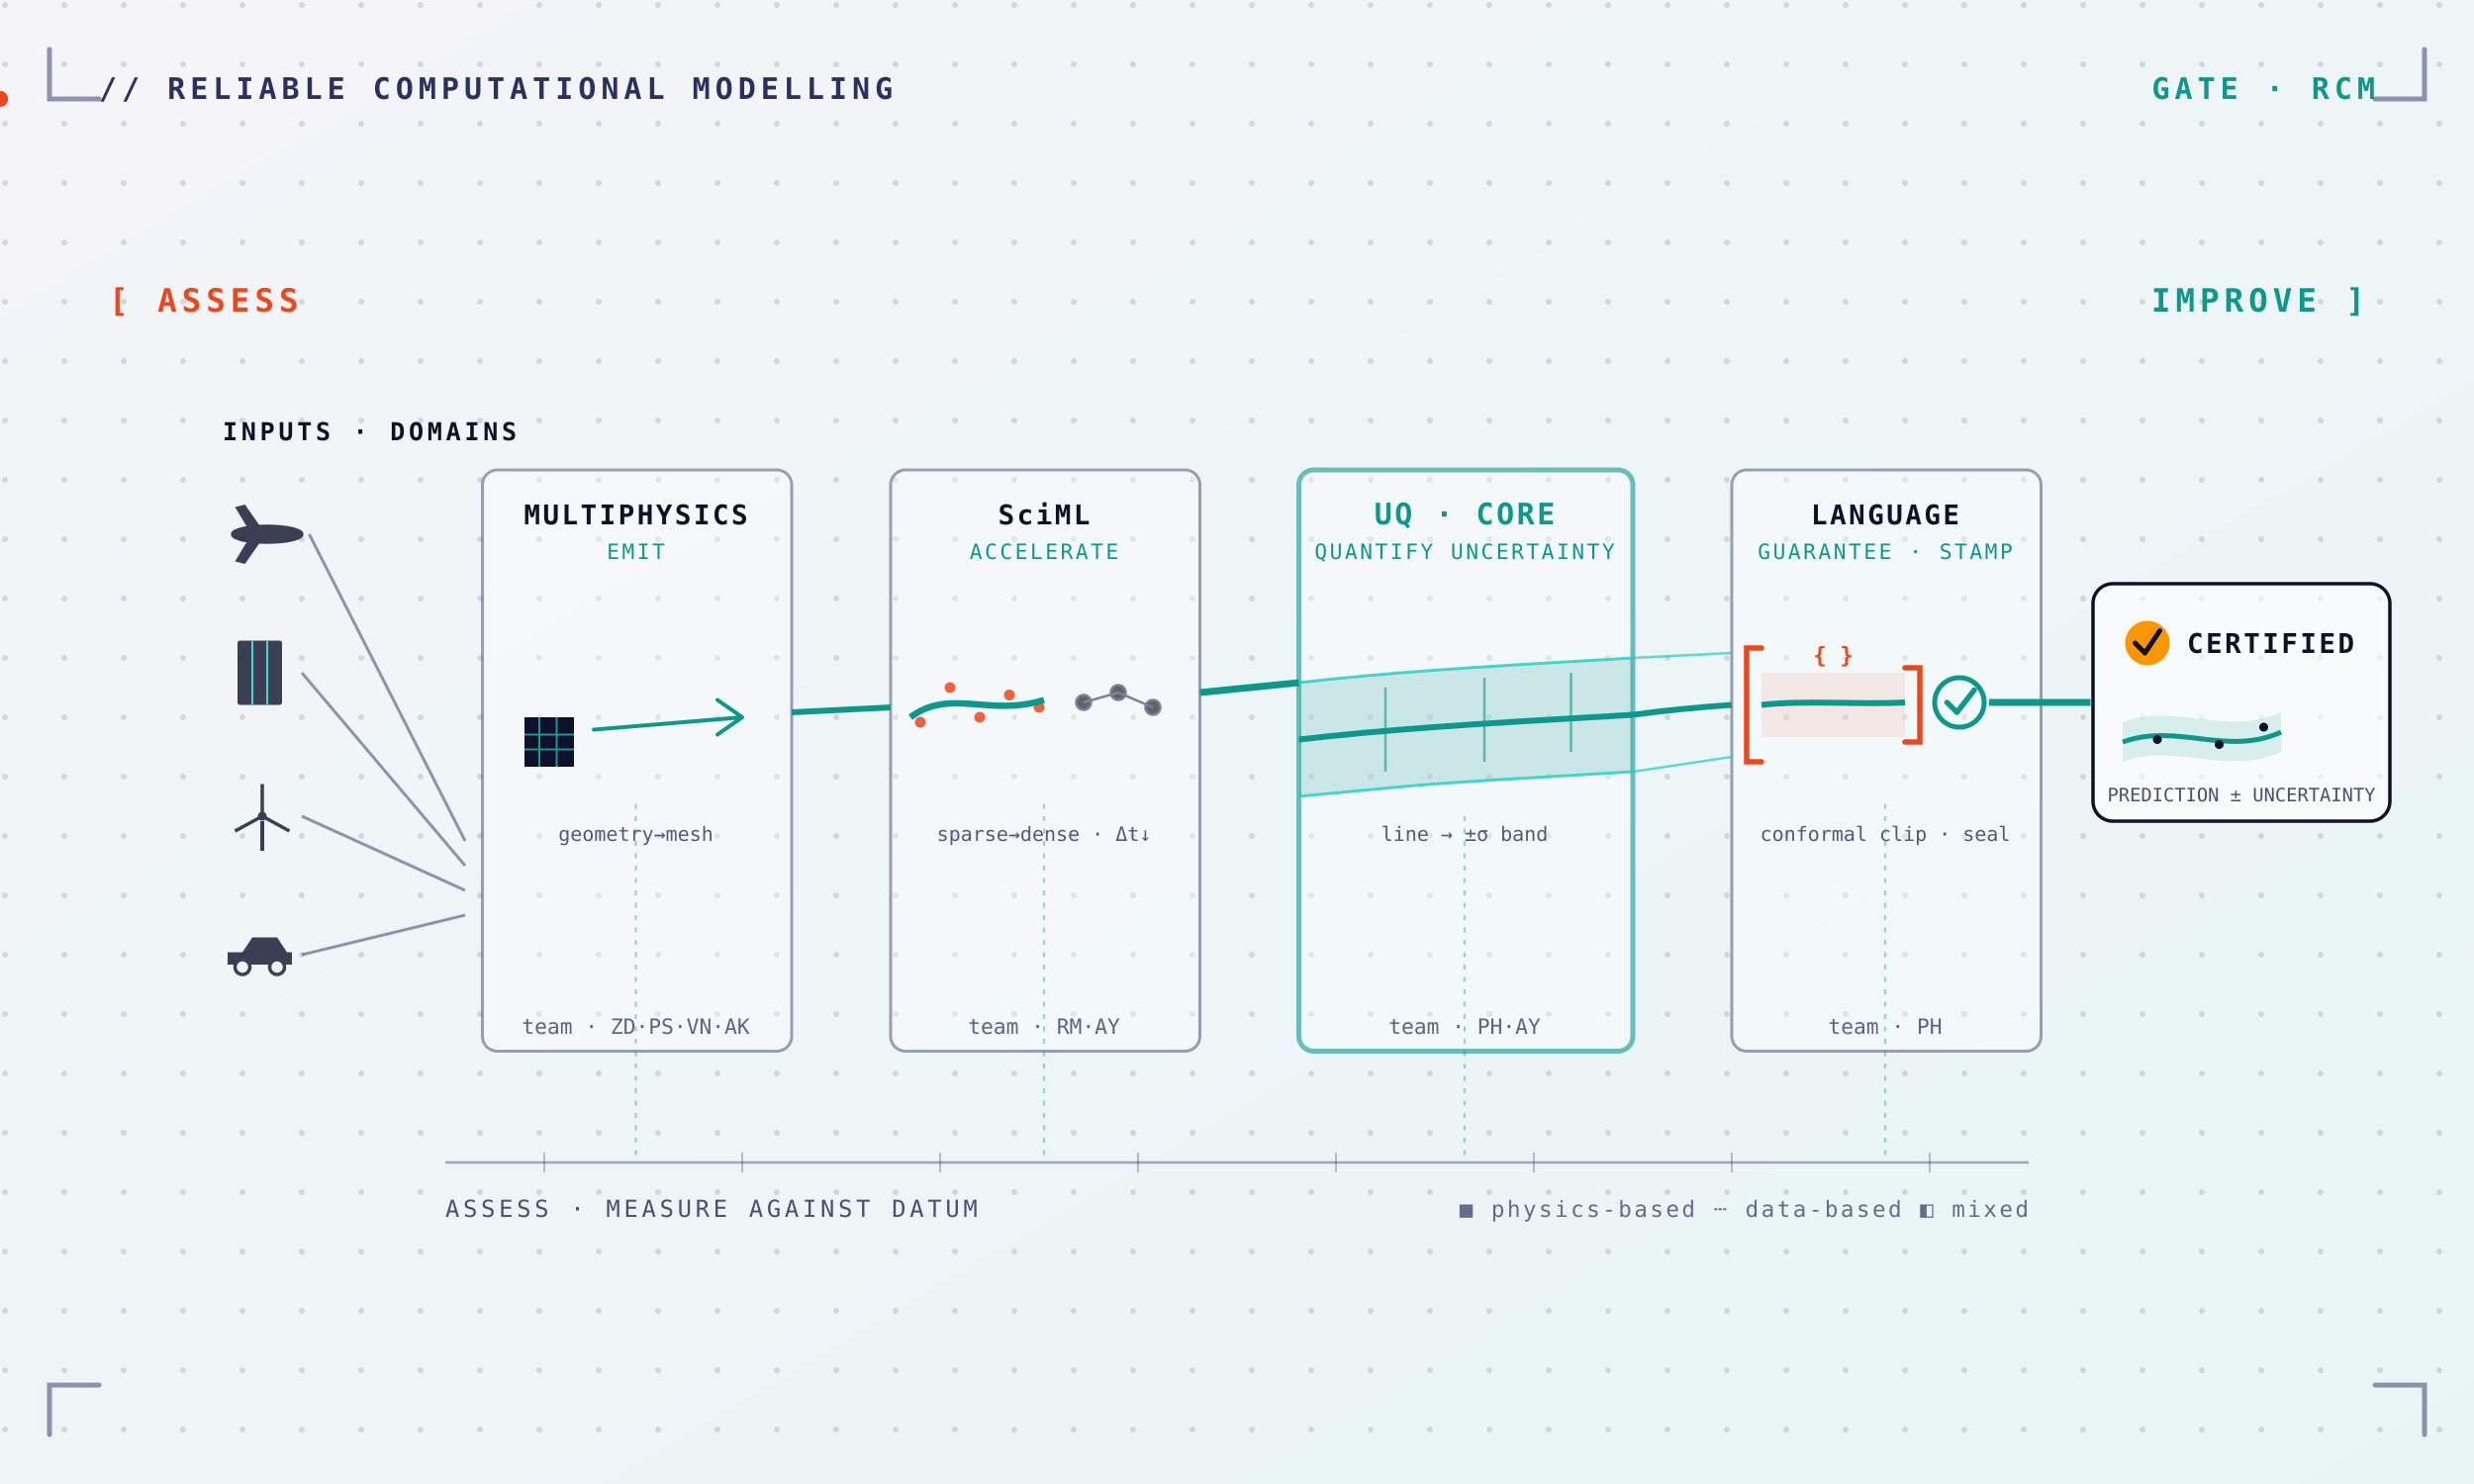
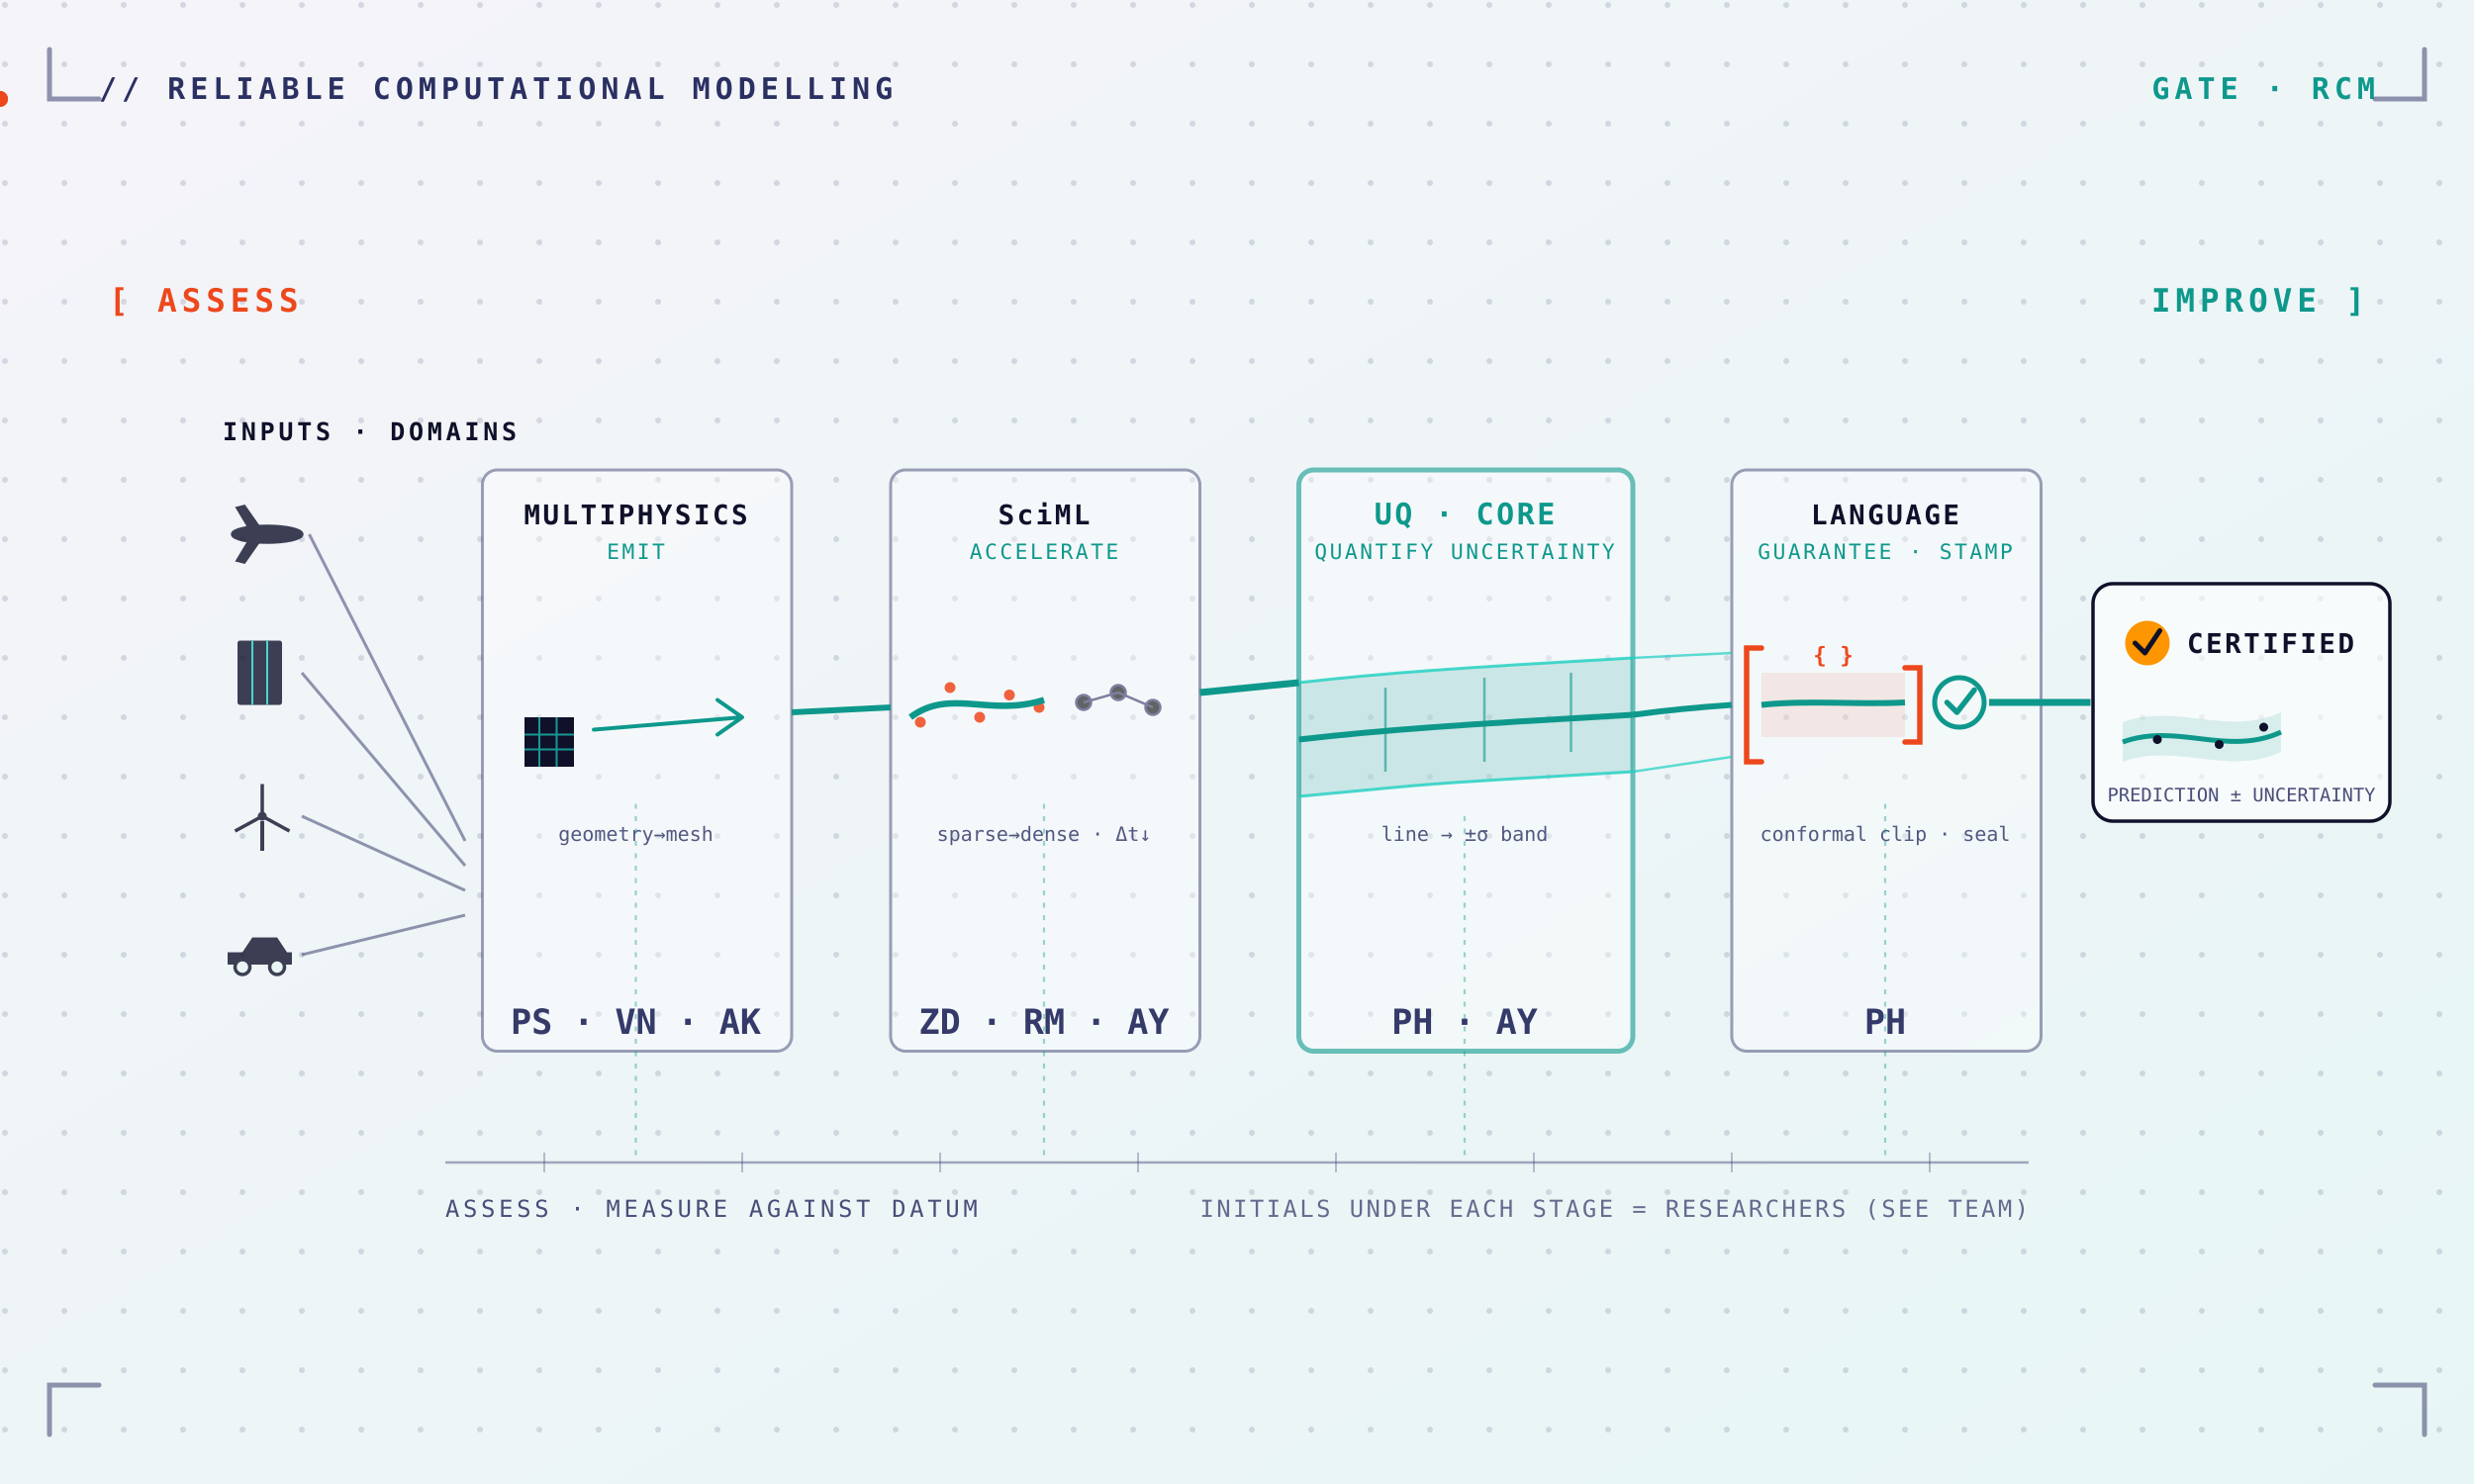
<svg xmlns="http://www.w3.org/2000/svg" viewBox="0 0 1000 600" width="1000" height="600">
  <defs>
    <linearGradient id="pl-bg" x1="0" y1="0" x2="1" y2="1">
      <stop offset="0%" stop-color="#F5F4F9" />
      <stop offset="100%" stop-color="#E7F6F5" />
    </linearGradient>
    <pattern id="pl-dots" x="0" y="0" width="24" height="24" patternUnits="userSpaceOnUse">
      <circle cx="2" cy="2" r="1.2" fill="#2B3062" opacity="0.16" />
    </pattern>
    <clipPath id="g3clip">
      <rect x="525" y="150" width="135" height="235" />
    </clipPath>
  </defs>
  <rect width="1000" height="600" fill="url(#pl-bg)" />
  <rect width="1000" height="600" fill="url(#pl-dots)" />
  <text x="40" y="40" font-family="ui-monospace, monospace" font-size="12" font-weight="700" fill="#2B3062" letter-spacing="2">// RELIABLE COMPUTATIONAL MODELLING</text>
  <text x="960" y="40" font-family="ui-monospace, monospace" font-size="12" font-weight="700" fill="#0E988C" letter-spacing="2" text-anchor="end">GATE · RCM</text>
  <g transform="translate(0,40)">
    <text x="44" y="86" font-family="ui-monospace, monospace" font-size="13" font-weight="700" fill="#ED481C" letter-spacing="2">[ ASSESS</text>
    <text x="956" y="86" font-family="ui-monospace, monospace" font-size="13" font-weight="700" fill="#0E988C" letter-spacing="2" text-anchor="end">IMPROVE ]</text>
    <text x="90" y="138" font-family="ui-monospace, monospace" font-size="10" font-weight="700" fill="#0F112A" letter-spacing="1.5">INPUTS · DOMAINS</text>
    <g stroke="#0F112A" stroke-width="1.4" fill="none" opacity="0.8">
      <g transform="translate(108,176)">
        <ellipse cx="0" cy="0" rx="14" ry="3.2" fill="#0F112A" />
        <path d="M-2,-2 L-9,-12 L-13,-11 L-7,-1 Z" fill="#0F112A" stroke="none" />
        <path d="M-2,2 L-9,12 L-13,11 L-7,1 Z" fill="#0F112A" stroke="none" />
      </g>
      <g transform="translate(105,232)">
        <rect x="-9" y="-13" width="18" height="26" rx="1" fill="#0F112A" stroke="none" />
        <line x1="-3" y1="-13" x2="-3" y2="13" stroke="#1CCFC0" stroke-width="0.8" />
        <line x1="3" y1="-13" x2="3" y2="13" stroke="#1CCFC0" stroke-width="0.8" />
      </g>
      <g transform="translate(106,290)">
        <line x1="0" y1="2" x2="0" y2="14" stroke-width="1.6" />
        <line x1="0" y1="0" x2="0" y2="-13" />
        <line x1="0" y1="0" x2="11" y2="6" />
        <line x1="0" y1="0" x2="-11" y2="6" />
        <circle cx="0" cy="0" r="1.8" fill="#0F112A" stroke="none" />
      </g>
      <g transform="translate(105,346)">
        <path d="M-13,4 L-13,-1 L-7,-1 L-3,-7 L7,-7 L11,-1 L13,-1 L13,4 Z" fill="#0F112A" stroke="none" />
        <circle cx="-7" cy="5" r="3" fill="#E7F6F5" stroke="#0F112A" stroke-width="1.4" />
        <circle cx="7" cy="5" r="3" fill="#E7F6F5" stroke="#0F112A" stroke-width="1.4" />
      </g>
    </g>
    <g stroke="#2B3062" stroke-width="1.2" fill="none" opacity="0.5">
      <path d="M125,176 L188,300" />
      <path d="M122,232 L188,310" />
      <path d="M122,290 L188,320" />
      <path d="M122,346 L188,330" />
    </g>
    <g font-family="ui-monospace, monospace">
      <g fill="#FFFFFF" fill-opacity="0.35" stroke="#2B3062" stroke-opacity="0.45" stroke-width="1.2">
        <rect x="195" y="150" width="125" height="235" rx="6" />
        <rect x="360" y="150" width="125" height="235" rx="6" />
        <rect x="525" y="150" width="135" height="235" rx="6" stroke="#0E988C" stroke-opacity="0.6" stroke-width="2" />
        <rect x="700" y="150" width="125" height="235" rx="6" />
      </g>
      <text x="257" y="172" font-size="11" font-weight="700" fill="#0F112A" letter-spacing="1" text-anchor="middle">MULTIPHYSICS</text>
      <text x="257" y="186" font-size="8.5" fill="#0E988C" letter-spacing="1" text-anchor="middle">EMIT</text>
      <text x="422" y="172" font-size="11" font-weight="700" fill="#0F112A" letter-spacing="1" text-anchor="middle">SciML</text>
      <text x="422" y="186" font-size="8.5" fill="#0E988C" letter-spacing="1" text-anchor="middle">ACCELERATE</text>
      <text x="592" y="172" font-size="12" font-weight="700" fill="#0E988C" letter-spacing="1" text-anchor="middle">UQ · CORE</text>
      <text x="592" y="186" font-size="8.5" fill="#0E988C" letter-spacing="1" text-anchor="middle">QUANTIFY UNCERTAINTY</text>
      <text x="762" y="172" font-size="11" font-weight="700" fill="#0F112A" letter-spacing="1" text-anchor="middle">LANGUAGE</text>
      <text x="762" y="186" font-size="8.5" fill="#0E988C" letter-spacing="1" text-anchor="middle">GUARANTEE · STAMP</text>
-       <g font-size="8.5" fill="#2B3062" opacity="0.75" text-anchor="middle">
-         <text x="257" y="378">team · ZD·PS·VN·AK</text>
-         <text x="422" y="378">team · RM·AY</text>
-         <text x="592" y="378">team · PH·AY</text>
-         <text x="762" y="378">team · PH</text>
+       <g font-size="14" font-weight="700" fill="#2B3062" opacity="0.95" text-anchor="middle">
+         <text x="257" y="378">PS · VN · AK</text>
+         <text x="422" y="378">ZD · RM · AY</text>
+         <text x="592" y="378">PH · AY</text>
+         <text x="762" y="378">PH</text>
      </g>
    </g>
    <g>
      <rect x="212" y="250" width="20" height="20" fill="#0F112A" />
      <g stroke="#1CCFC0" stroke-width="0.8" opacity="0.7">
        <line x1="218" y1="250" x2="218" y2="270" />
        <line x1="225" y1="250" x2="225" y2="270" />
        <line x1="212" y1="257" x2="232" y2="257" />
        <line x1="212" y1="263" x2="232" y2="263" />
      </g>
      <path d="M240,255 L300,250 L290,243 M300,250 L290,257" fill="none" stroke="#0E988C" stroke-width="1.6" stroke-linecap="round" stroke-linejoin="round" />
      <text x="257" y="300" font-family="ui-monospace, monospace" font-size="8" fill="#2B3062" text-anchor="middle" opacity="0.8">geometry→mesh</text>
    </g>
    <line x1="320" y1="248" x2="360" y2="246" stroke="#0E988C" stroke-width="2.4" />
    <g>
      <g fill="#ED481C" opacity="0.85">
        <circle cx="372" cy="252" r="2.2" />
        <circle cx="384" cy="238" r="2.2" />
        <circle cx="396" cy="250" r="2.2" />
        <circle cx="408" cy="241" r="2.2" />
        <circle cx="420" cy="246" r="2.2" />
      </g>
      <path d="M368,250 C384,238 400,250 422,243" fill="none" stroke="#0E988C" stroke-width="2.6" />
      <g stroke="#2B3062" stroke-width="1" opacity="0.6">
        <circle cx="438" cy="244" r="3" />
        <circle cx="452" cy="240" r="3" />
        <circle cx="466" cy="246" r="3" />
        <line x1="438" y1="244" x2="452" y2="240" />
        <line x1="452" y1="240" x2="466" y2="246" />
      </g>
      <text x="422" y="300" font-family="ui-monospace, monospace" font-size="8" fill="#2B3062" text-anchor="middle" opacity="0.8">sparse→dense · Δt↓</text>
    </g>
    <line x1="485" y1="240" x2="525" y2="236" stroke="#0E988C" stroke-width="2.8" />
    <g clip-path="url(#g3clip)">
      <path id="env" d="M525,236 C560,232 590,230 660,226 L660,272 C590,276 560,278 525,282 Z" fill="#0E988C" opacity="0.18">
        <animate attributeName="opacity" values="0.18;0.26;0.18" dur="3.4s" repeatCount="indefinite" />
      </path>
      <path d="M525,236 C560,232 590,230 660,226" fill="none" stroke="#1CCFC0" stroke-width="1.2" opacity="0.8" />
      <path d="M525,282 C590,276 560,278 660,272" fill="none" stroke="#1CCFC0" stroke-width="1.2" opacity="0.8" />
      <path d="M525,259 C560,255 590,253 660,249" fill="none" stroke="#0E988C" stroke-width="2.4" />
      <g stroke="#0E988C" stroke-width="1" opacity="0.6">
        <line x1="560" y1="238" x2="560" y2="272" />
        <line x1="600" y1="234" x2="600" y2="268" />
        <line x1="635" y1="232" x2="635" y2="264" />
      </g>
    </g>
    <text x="592" y="300" font-family="ui-monospace, monospace" font-size="8" fill="#2B3062" text-anchor="middle" opacity="0.8">line → ±σ band</text>
    <path d="M660,249 C675,247 686,246 700,245" fill="none" stroke="#0E988C" stroke-width="2.4" />
    <path d="M660,226 L700,224 M660,272 L700,266" fill="none" stroke="#1CCFC0" stroke-width="1" opacity="0.7" />
    <g>
      <path d="M712,222 L706,222 L706,268 L712,268" fill="none" stroke="#ED481C" stroke-width="2.2" stroke-linecap="round" />
      <path d="M770,230 L776,230 L776,260 L770,260" fill="none" stroke="#ED481C" stroke-width="2.2" stroke-linecap="round" />
      <rect x="712" y="232" width="58" height="26" fill="#ED481C" opacity="0.10" />
      <path d="M712,245 C730,243 752,245 770,244" fill="none" stroke="#0E988C" stroke-width="2.4" />
      <text x="741" y="228" font-family="ui-monospace, monospace" font-size="9" fill="#ED481C" text-anchor="middle" font-weight="700">{ }</text>
      <circle cx="792" cy="244" r="10" fill="none" stroke="#0E988C" stroke-width="2" />
      <polyline points="787,244 791,248 798,239" fill="none" stroke="#0E988C" stroke-width="2.2" stroke-linecap="round" stroke-linejoin="round" />
      <text x="762" y="300" font-family="ui-monospace, monospace" font-size="8" fill="#2B3062" text-anchor="middle" opacity="0.8">conformal clip · seal</text>
    </g>
    <line x1="804" y1="244" x2="845" y2="244" stroke="#0E988C" stroke-width="2.8" />
    <g>
      <rect x="846" y="196" width="120" height="96" rx="8" fill="#FFFFFF" fill-opacity="0.6" stroke="#0F112A" stroke-width="1.4" />
      <circle cx="868" cy="220" r="9" fill="#FD9600" />
      <polyline points="863,220 867,224 873,215" fill="none" stroke="#0F112A" stroke-width="2" stroke-linecap="round" stroke-linejoin="round">
        <animate attributeName="stroke-dashoffset" values="20;0" dur="0.01s" begin="0s" fill="freeze" />
      </polyline>
      <text x="884" y="224" font-family="ui-monospace, monospace" font-size="11" font-weight="700" fill="#0F112A" letter-spacing="1">CERTIFIED</text>
      <path d="M858,260 C880,252 900,266 922,256" fill="none" stroke="#0E988C" stroke-width="2" />
      <path d="M858,252 C880,244 900,258 922,248 L922,264 C900,274 880,260 858,268 Z" fill="#0E988C" opacity="0.14" />
      <g fill="#0F112A">
        <circle cx="872" cy="259" r="1.8" />
        <circle cx="897" cy="261" r="1.8" />
        <circle cx="915" cy="254" r="1.8" />
      </g>
      <text x="906" y="284" font-family="ui-monospace, monospace" font-size="7.5" fill="#2B3062" text-anchor="middle" opacity="0.85">PREDICTION ± UNCERTAINTY</text>
    </g>
    <g fill="#ED481C">
      <circle r="3.2">
        <animateMotion path="M200,250 L320,248 L360,246 L485,240 L525,236 L592,247 L700,245 L804,244 L845,244" dur="4.6s" repeatCount="indefinite" />
        <animate attributeName="opacity" values="0;1;1;1;0" dur="4.6s" repeatCount="indefinite" />
      </circle>
      <circle r="3.2">
        <animateMotion path="M200,250 L320,248 L360,246 L485,240 L525,236 L592,247 L700,245 L804,244 L845,244" dur="4.6s" begin="-2.3s" repeatCount="indefinite" />
        <animate attributeName="opacity" values="0;1;1;1;0" dur="4.6s" begin="-2.3s" repeatCount="indefinite" />
      </circle>
    </g>
    <line x1="180" y1="430" x2="820" y2="430" stroke="#2B3062" stroke-width="1" opacity="0.4" />
    <g stroke="#2B3062" stroke-width="0.8" opacity="0.3">
      <line x1="220" y1="426" x2="220" y2="434" />
      <line x1="300" y1="426" x2="300" y2="434" />
      <line x1="380" y1="426" x2="380" y2="434" />
      <line x1="460" y1="426" x2="460" y2="434" />
      <line x1="540" y1="426" x2="540" y2="434" />
      <line x1="620" y1="426" x2="620" y2="434" />
      <line x1="700" y1="426" x2="700" y2="434" />
      <line x1="780" y1="426" x2="780" y2="434" />
    </g>
    <g stroke="#0E988C" stroke-width="0.9" opacity="0.4" stroke-dasharray="2 3">
      <line x1="257" y1="285" x2="257" y2="430" />
      <line x1="422" y1="285" x2="422" y2="430" />
      <line x1="592" y1="290" x2="592" y2="430" />
      <line x1="762" y1="285" x2="762" y2="430" />
    </g>
    <text x="180" y="452" font-family="ui-monospace, monospace" font-size="9.5" fill="#2B3062" letter-spacing="1.5" opacity="0.85">ASSESS · MEASURE AGAINST DATUM</text>
-     <text x="820" y="452" font-family="ui-monospace, monospace" font-size="9" fill="#2B3062" letter-spacing="1" opacity="0.7" text-anchor="end">■ physics-based   ┄ data-based   ◧ mixed</text>
+     <text x="820" y="452" font-family="ui-monospace, monospace" font-size="9.5" fill="#2B3062" letter-spacing="1" opacity="0.7" text-anchor="end">INITIALS UNDER EACH STAGE = RESEARCHERS (SEE TEAM)</text>
  </g>
  <g stroke="#2B3062" stroke-width="2" fill="none" opacity="0.5" stroke-linecap="round">
    <polyline points="20,20 20,40 40,40" />
    <polyline points="980,20 980,40 960,40" />
    <polyline points="20,580 20,560 40,560" />
    <polyline points="980,580 980,560 960,560" />
  </g>
</svg>
